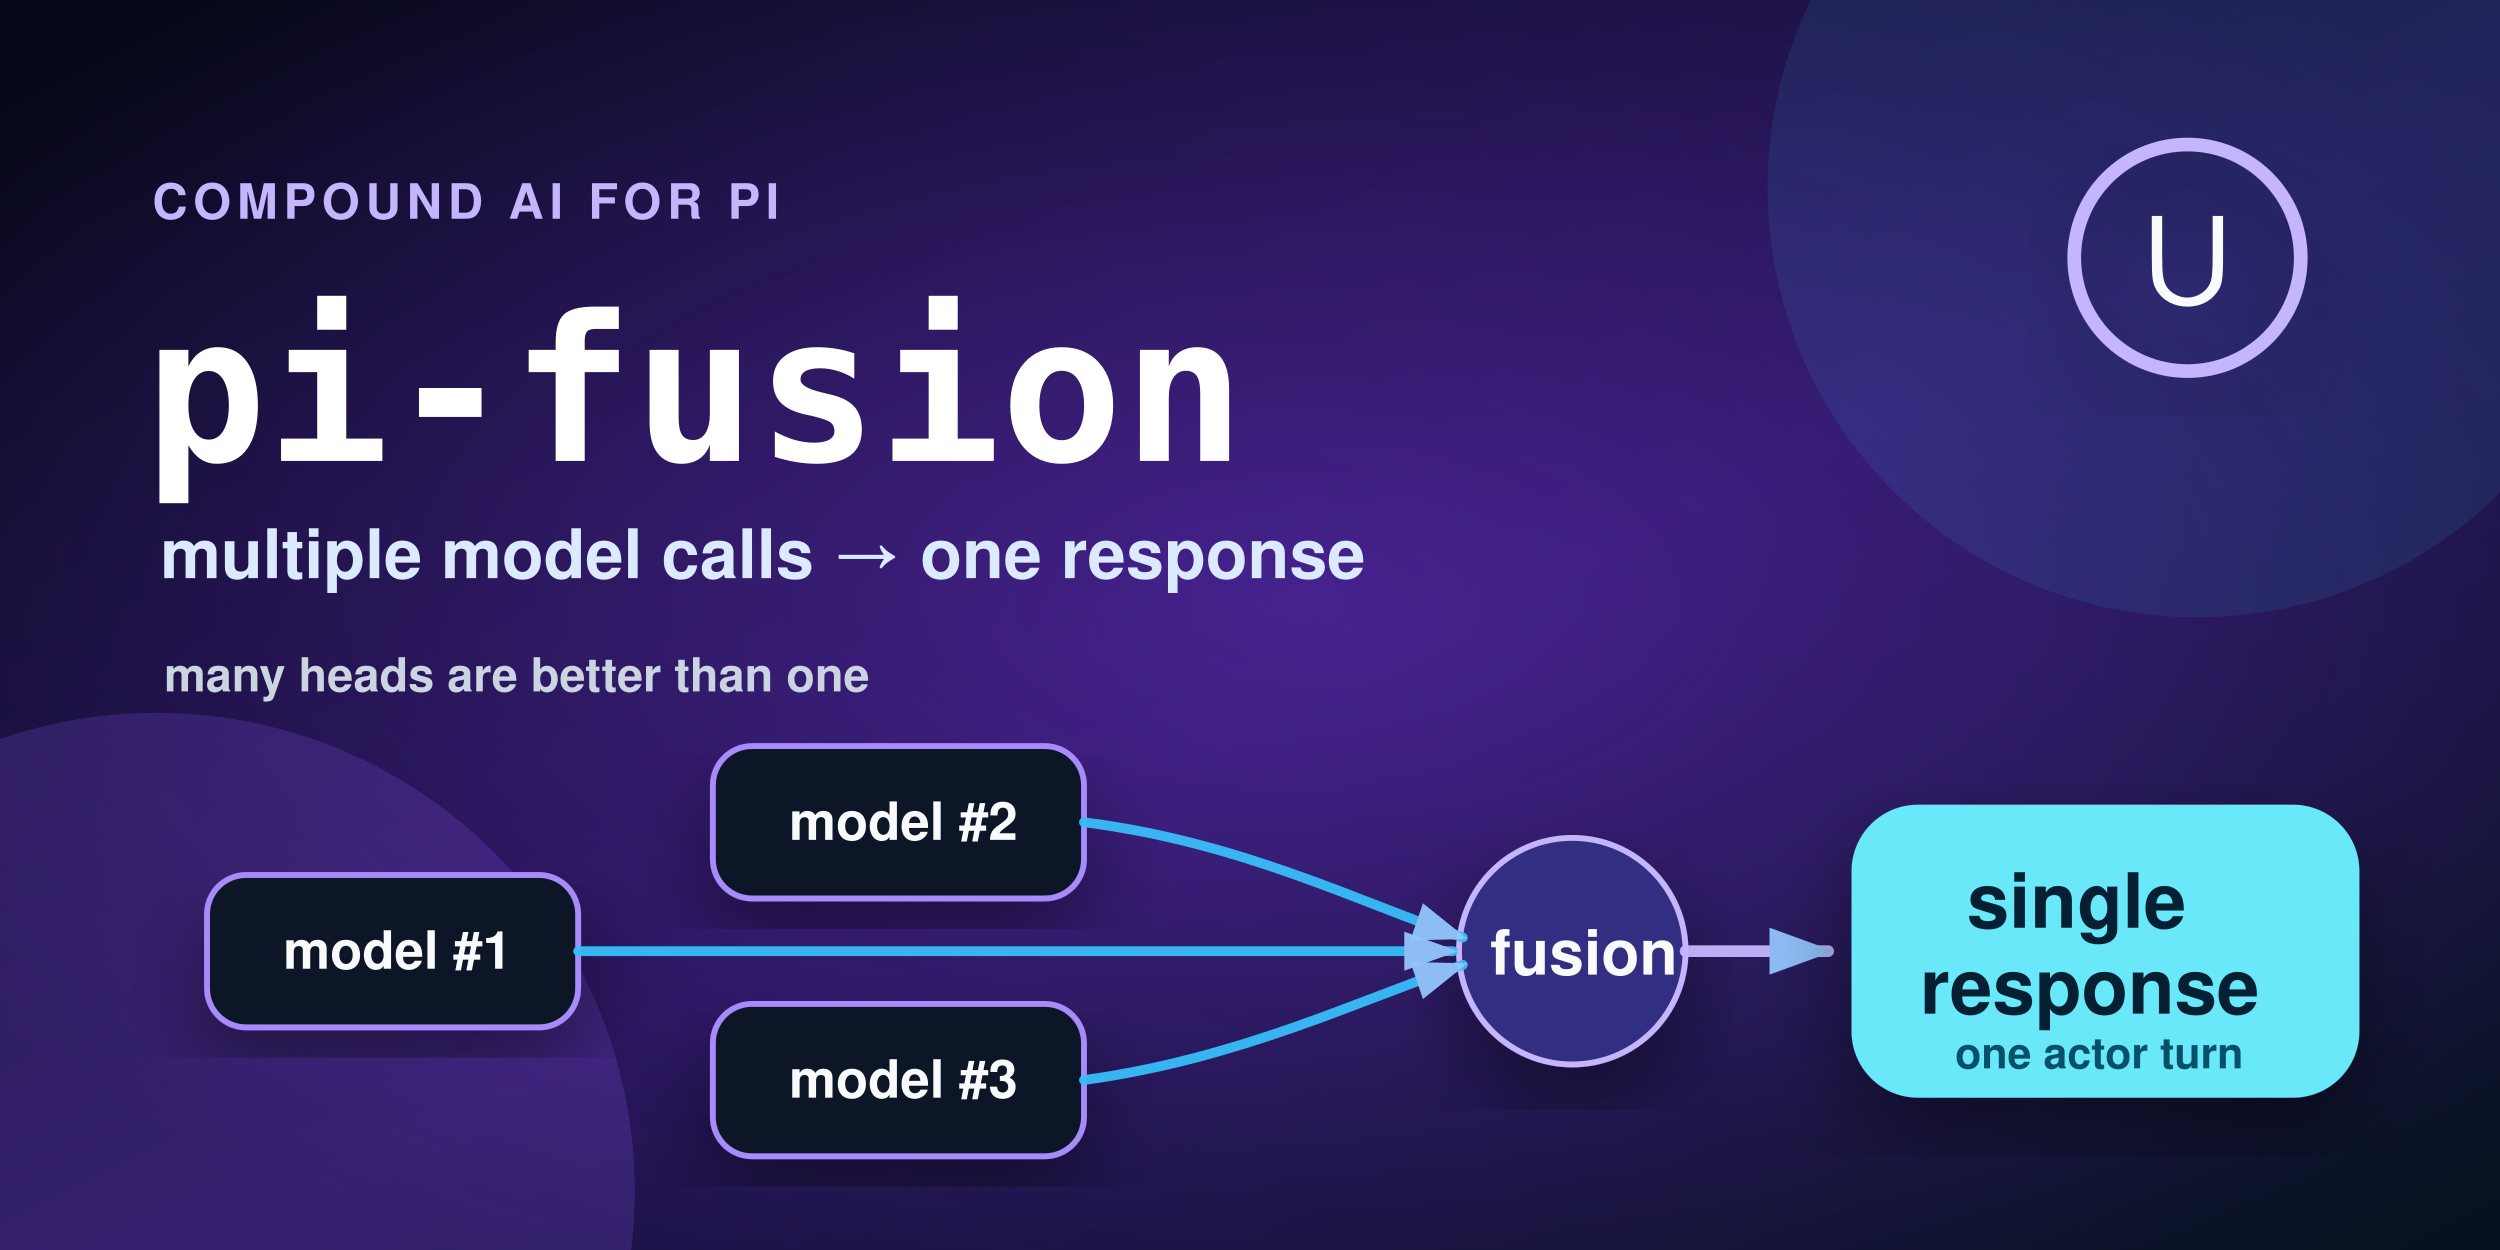
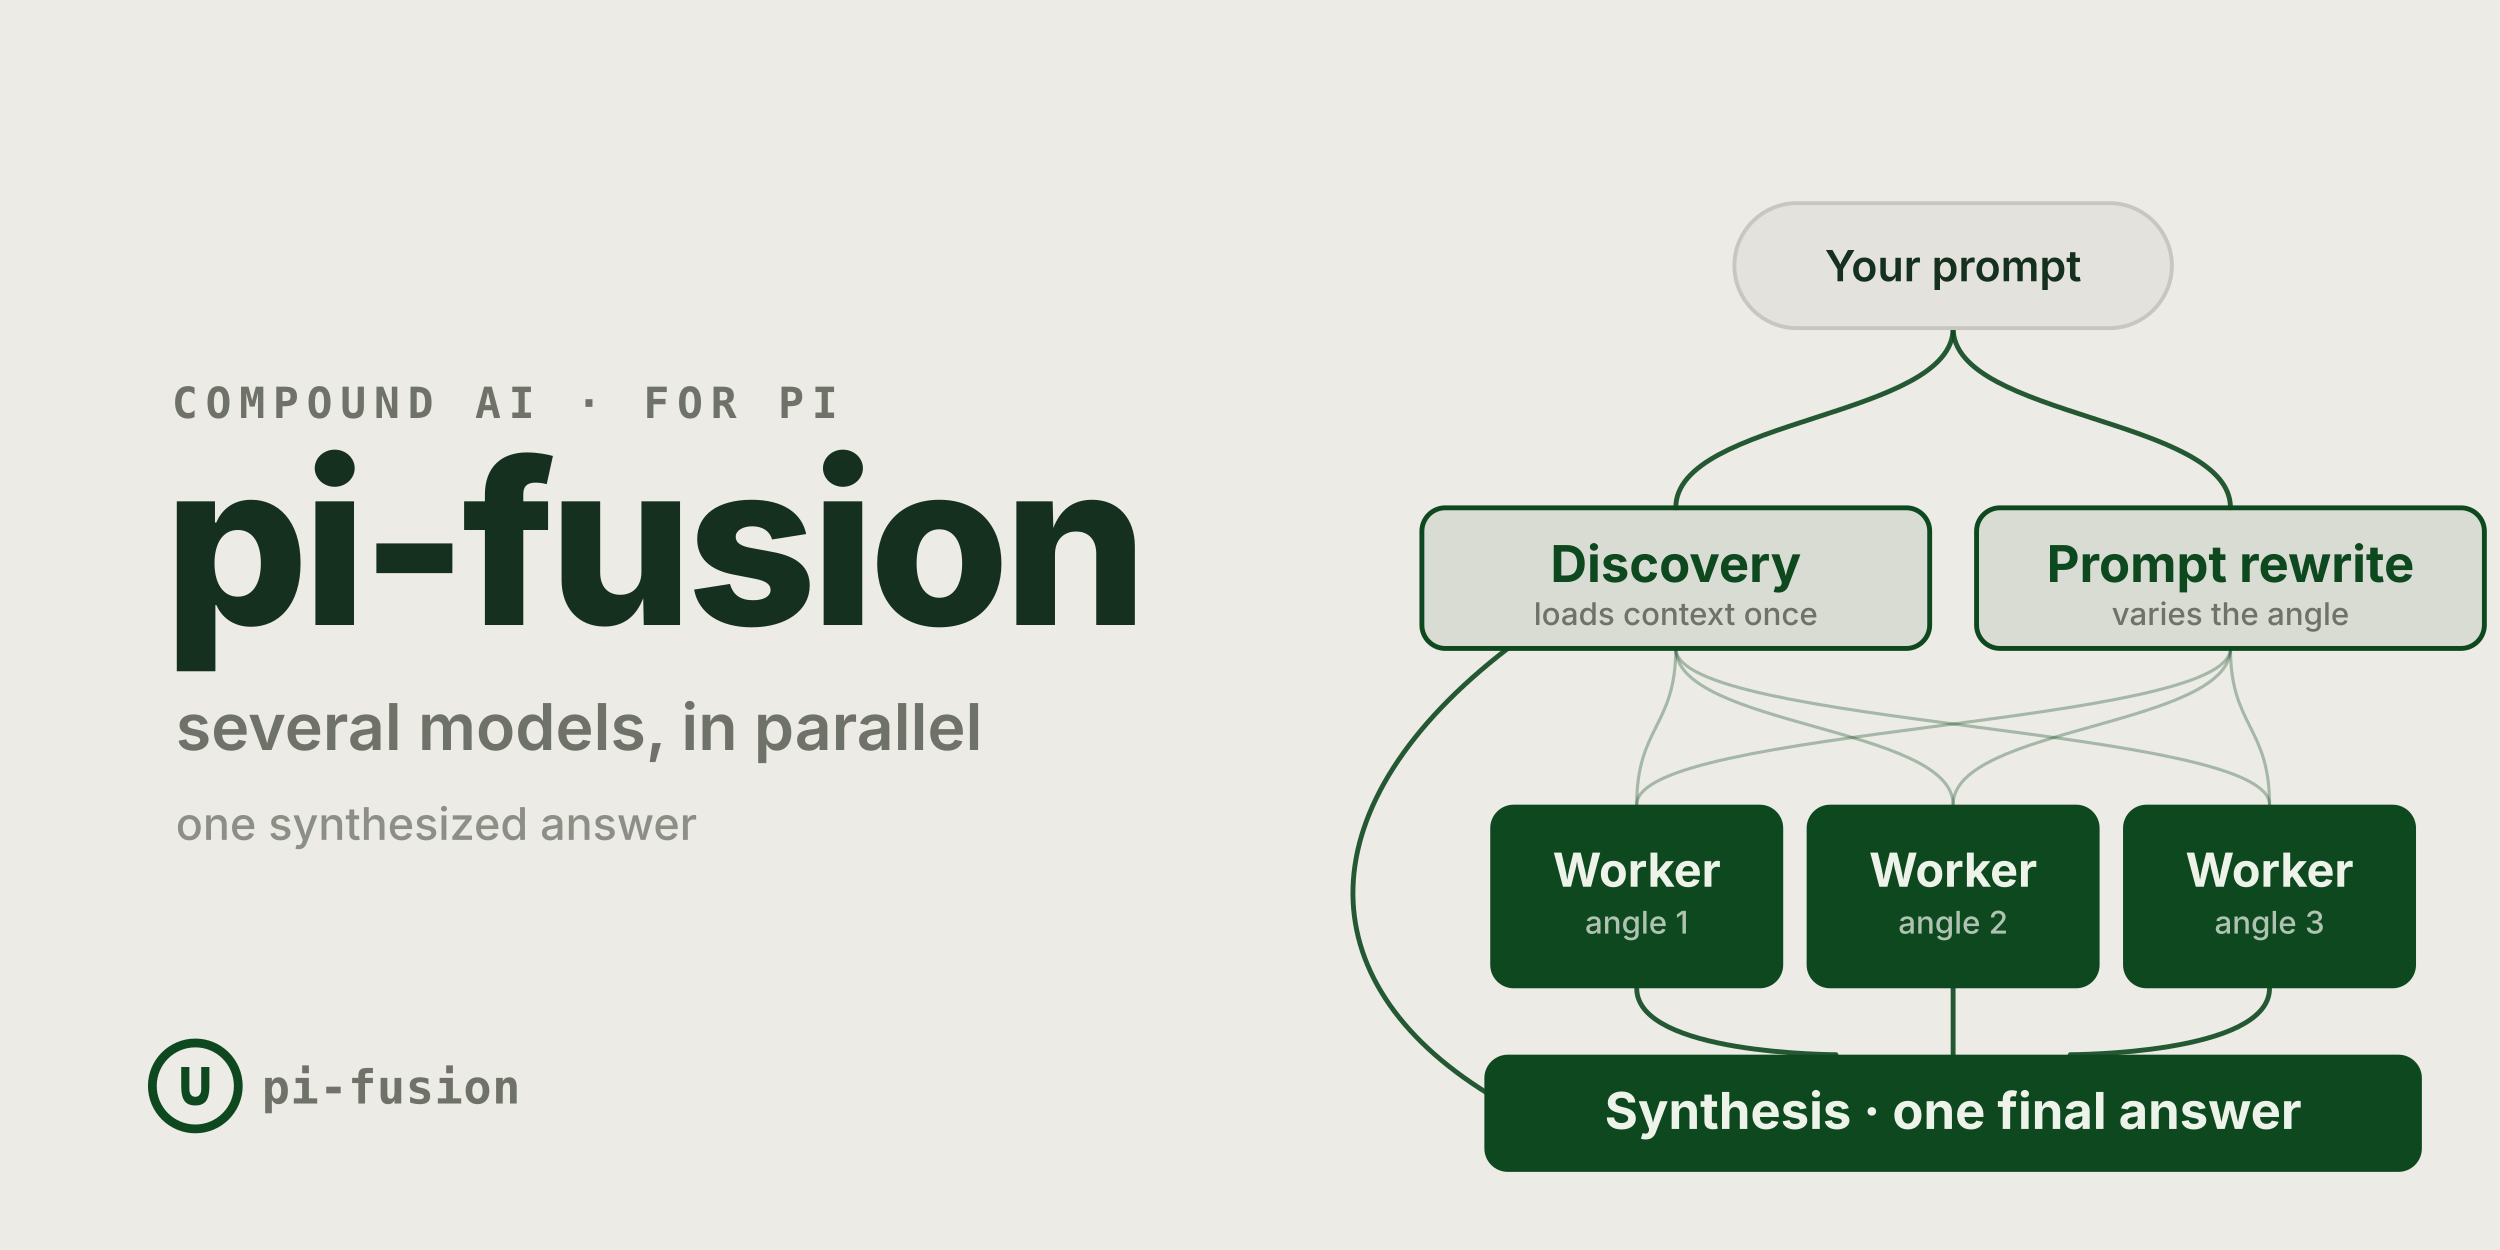
<svg xmlns="http://www.w3.org/2000/svg" width="1280" height="640" viewBox="0 0 1280 640" role="img" aria-labelledby="title desc">
-   <defs>
-     <linearGradient id="bg" x1="0" x2="1" y1="0" y2="1">
-       <stop offset="0" stop-color="#050816" />
-       <stop offset="0.54" stop-color="#20124d" />
-       <stop offset="1" stop-color="#06121f" />
-     </linearGradient>
-     <radialGradient id="glow" cx="52%" cy="48%" r="62%">
-       <stop offset="0" stop-color="#7c3aed" stop-opacity="0.42" />
-       <stop offset="1" stop-color="#7c3aed" stop-opacity="0" />
-     </radialGradient>
-     <linearGradient id="finalGradient" x1="0" x2="1" y1="0" y2="1">
-       <stop offset="0" stop-color="#6ee7b7" />
-       <stop offset="1" stop-color="#67e8f9" />
-     </linearGradient>
-     <filter id="shadow" x="-20%" y="-20%" width="140%" height="140%">
-       <feDropShadow dx="0" dy="20" stdDeviation="22" flood-color="#000" flood-opacity="0.42" />
-     </filter>
-     <marker id="arrow" markerWidth="6" markerHeight="6" refX="5" refY="2" orient="auto" markerUnits="strokeWidth">
-       <path d="M0,0 L0,4 L5.5,2 z" fill="#93c5fd" />
-     </marker>
-     <style>
-       @font-face {
-         font-family: 'Space Mono';
-         font-style: normal;
-         font-weight: 700;
-         src: url('fonts/space-mono-700.ttf') format('truetype');
-       }
-       text { font-family: -apple-system, BlinkMacSystemFont, 'Helvetica Neue', Helvetica, Arial, sans-serif; }
-       .kicker { font-size: 25px; font-weight: 800; fill: #c4b5fd; letter-spacing: 3px; }
-       .title { font-family: 'Space Mono', Menlo, Monaco, Consolas, monospace; font-size: 104px; font-weight: 700; fill: #ffffff; }
-       .sub { font-size: 35px; font-weight: 700; fill: #dbeafe; }
-       .small { font-size: 24px; font-weight: 650; fill: #cbd5e1; }
-       .model { fill: #111827; stroke: #a78bfa; stroke-width: 3; filter: url(#shadow); }
-       .modelText { font-size: 27px; font-weight: 800; fill: #f8fafc; }
-       .fusion { fill: #312e81; stroke: #c4b5fd; stroke-width: 3; filter: url(#shadow); }
-       .fusionText { font-size: 32px; font-weight: 800; fill: #f8fafc; }
-       .finalBox { fill: url(#finalGradient); filter: url(#shadow); }
-       .finalText { font-size: 39px; font-weight: 800; fill: #062033; }
-       .finalSub { font-size: 22px; font-weight: 750; fill: #075069; }
-       .logoCircle { fill: none; stroke: #c4b5fd; stroke-width: 7; filter: url(#shadow); }
-       .logoText { font-size: 76px; font-weight: 800; fill: #f8fafc; }
-       .line { fill: none; stroke: #38bdf8; stroke-width: 5; stroke-linecap: round; marker-end: url(#arrow); opacity: 0.95; }
-       .finalLine { fill: none; stroke: #c4b5fd; stroke-width: 6; stroke-linecap: round; marker-end: url(#arrow); opacity: 0.95; }
-     </style>
-   </defs>
-   <rect width="1280" height="640" fill="url(#bg)" />
-   <rect width="1280" height="640" fill="url(#glow)" />
-   <circle cx="1125" cy="96" r="220" fill="#38bdf8" opacity="0.10" />
-   <circle cx="80" cy="610" r="245" fill="#8b5cf6" opacity="0.20" />
-   <circle cx="1120" cy="132" r="58" class="logoCircle" />
-   <text x="1120" y="157" text-anchor="middle" class="logoText">∪</text>
-   <text x="78" y="112" class="kicker">COMPOUND AI FOR PI</text>
-   <text x="74" y="236" class="title">pi-fusion</text>
-   <text x="82" y="296" class="sub">multiple model calls → one response</text>
-   <text x="84" y="354" class="small">many heads are better than one</text>
-   <rect x="106" y="448" width="190" height="78" rx="20" class="model" />
-   <text x="145" y="496" class="modelText">model #1</text>
-   <rect x="365" y="382" width="190" height="78" rx="20" class="model" />
-   <text x="404" y="430" class="modelText">model #2</text>
-   <rect x="365" y="514" width="190" height="78" rx="20" class="model" />
-   <text x="404" y="562" class="modelText">model #3</text>
-   <circle cx="805" cy="487" r="58" class="fusion" />
-   <text x="763" y="499" class="fusionText">fusion</text>
-   <path d="M296 487 C435 487, 610 487, 744 487" class="line" />
-   <path d="M555 421 C635 431, 696 462, 749 480" class="line" />
-   <path d="M555 553 C635 542, 696 512, 749 494" class="line" />
-   <path d="M863 487 C892 487, 910 487, 936 487" class="finalLine" />
-   <rect x="948" y="412" width="260" height="150" rx="34" fill="#67e8f9" filter="url(#shadow)" />
-   <text x="1007" y="475" fill="#062033" class="finalText">single</text>
-   <text x="983" y="519" fill="#062033" class="finalText">response</text>
-   <text x="1001" y="547" fill="#075069" class="finalSub">one actor turn</text>
+   <style>
+     text { font-family: 'Inter', system-ui, -apple-system, 'Segoe UI', sans-serif; }
+     .mono { font-family: ui-monospace, SFMono-Regular, Menlo, Monaco, Consolas, monospace; }
+     .kicker { font-size: 22px; font-weight: 600; fill: #6E7268; letter-spacing: 4px; }
+     .title { font-size: 116px; font-weight: 800; fill: #16301F; letter-spacing: -3px; }
+     .sub { font-size: 33px; font-weight: 600; fill: #6E7268; }
+     .small { font-size: 23px; font-weight: 500; fill: #8B8F86; }
+     .blockTitle { fill: #EEF3EA; font-weight: 700; }
+     .blockSub { fill: rgba(238,243,234,0.72); font-size: 16px; font-weight: 500; }
+     .outlineTitle { fill: #0E481F; font-weight: 700; }
+     .outlineSub { fill: #6E7268; font-size: 16px; font-weight: 500; }
+     .pillText { fill: #16301F; font-size: 22px; font-weight: 600; }
+     .edge { fill: none; stroke: #0E481F; stroke-width: 2.5; stroke-linecap: round; opacity: 0.9; }
+     .edgeFaint { fill: none; stroke: #0E481F; stroke-width: 1.6; stroke-linecap: round; opacity: 0.32; }
+     .wordmark { fill: #6E7268; font-size: 24px; font-weight: 600; letter-spacing: 0.3px; }
+   </style>
+   <rect width="1280" height="640" fill="#ECEBE6" />
+   <text x="88" y="214" class="kicker mono">COMPOUND AI · FOR PI</text>
+   <text x="84" y="320" class="title">pi-fusion</text>
+   <text x="90" y="384" class="sub">several models, in parallel</text>
+   <text x="90" y="430" class="small">one synthesized answer</text>
+   <path class="edge" d="M1000 168 C1000 214, 858 214, 858 260" />
+   <path class="edge" d="M1000 168 C1000 214, 1142 214, 1142 260" />
+   <path class="edgeFaint" d="M858 332 C858 372, 838 372, 838 412" />
+   <path class="edgeFaint" d="M858 332 C858 372, 1000 372, 1000 412" />
+   <path class="edgeFaint" d="M858 332 C858 372, 1162 372, 1162 412" />
+   <path class="edgeFaint" d="M1142 332 C1142 372, 838 372, 838 412" />
+   <path class="edgeFaint" d="M1142 332 C1142 372, 1000 372, 1000 412" />
+   <path class="edgeFaint" d="M1142 332 C1142 372, 1162 372, 1162 412" />
+   <path class="edge" d="M838 506 C838 540, 940 540, 940 540" />
+   <path class="edge" d="M1000 506 C1000 540, 1000 540, 1000 540" />
+   <path class="edge" d="M1162 506 C1162 540, 1060 540, 1060 540" />
+   <path class="edge" d="M772 332 C668 412, 668 502, 762 560" />
+   <rect x="888" y="104" width="224" height="64" rx="32" fill="#E3E2DC" stroke="#C7C7C0" stroke-width="2" />
+   <text x="1000" y="144" text-anchor="middle" class="pillText">Your prompt</text>
+   <rect x="728" y="260" width="260" height="72" rx="12" fill="rgba(14,72,31,0.09)" stroke="#0E481F" stroke-width="2.5" />
+   <text x="858" y="298" text-anchor="middle" class="outlineTitle" font-size="26">Discovery</text>
+   <text x="858" y="320" text-anchor="middle" class="outlineSub">loads context once</text>
+   <rect x="1012" y="260" width="260" height="72" rx="12" fill="rgba(14,72,31,0.09)" stroke="#0E481F" stroke-width="2.5" />
+   <text x="1142" y="298" text-anchor="middle" class="outlineTitle" font-size="26">Prompt rewrite</text>
+   <text x="1142" y="320" text-anchor="middle" class="outlineSub">varies the angle</text>
+   <rect x="763" y="412" width="150" height="94" rx="12" fill="#0E481F" />
+   <text x="838" y="454" text-anchor="middle" class="blockTitle" font-size="24">Worker</text>
+   <text x="838" y="478" text-anchor="middle" class="blockSub">angle 1</text>
+   <rect x="925" y="412" width="150" height="94" rx="12" fill="#0E481F" />
+   <text x="1000" y="454" text-anchor="middle" class="blockTitle" font-size="24">Worker</text>
+   <text x="1000" y="478" text-anchor="middle" class="blockSub">angle 2</text>
+   <rect x="1087" y="412" width="150" height="94" rx="12" fill="#0E481F" />
+   <text x="1162" y="454" text-anchor="middle" class="blockTitle" font-size="24">Worker</text>
+   <text x="1162" y="478" text-anchor="middle" class="blockSub">angle 3</text>
+   <rect x="760" y="540" width="480" height="60" rx="12" fill="#0E481F" />
+   <text x="1000" y="578" text-anchor="middle" class="blockTitle" font-size="26">Synthesis · one final answer</text>
+   <circle cx="100" cy="556" r="22" fill="none" stroke="#0E481F" stroke-width="4.5" />
+   <text x="100" y="566" text-anchor="middle" class="mono" font-size="34" font-weight="700" fill="#0E481F">∪</text>
+   <text x="134" y="565" class="wordmark mono">pi-fusion</text>
</svg>
